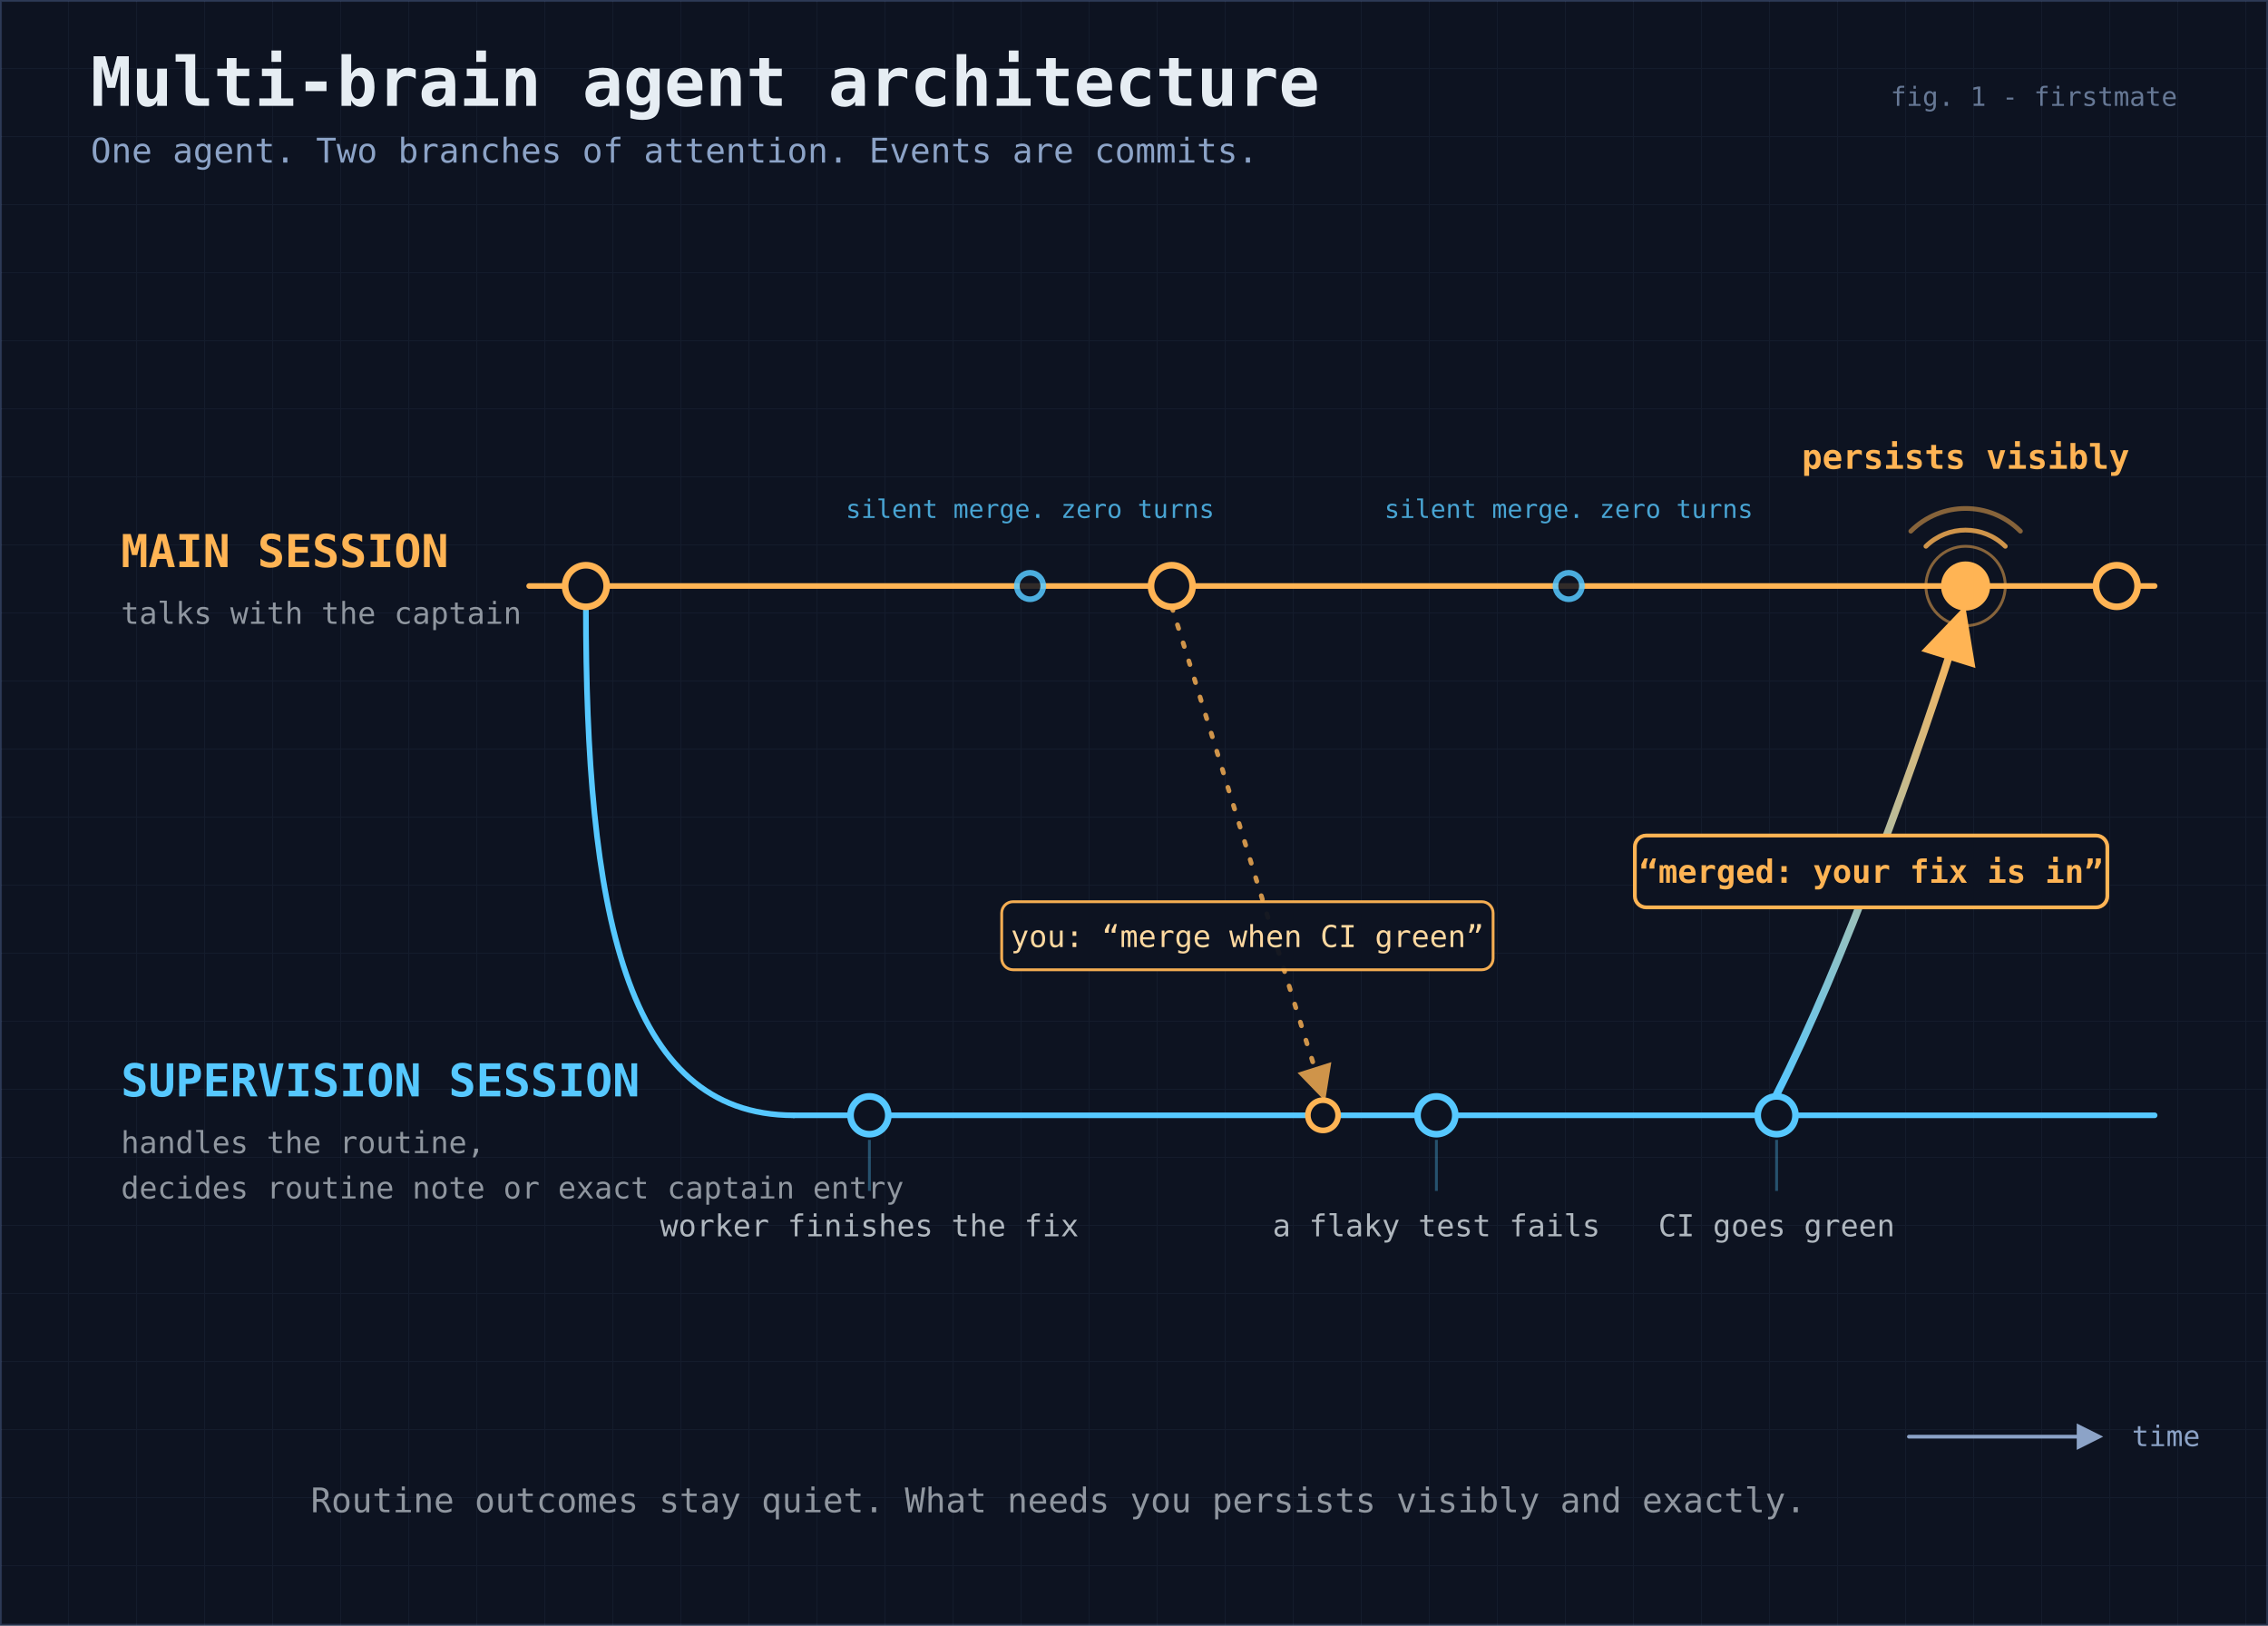
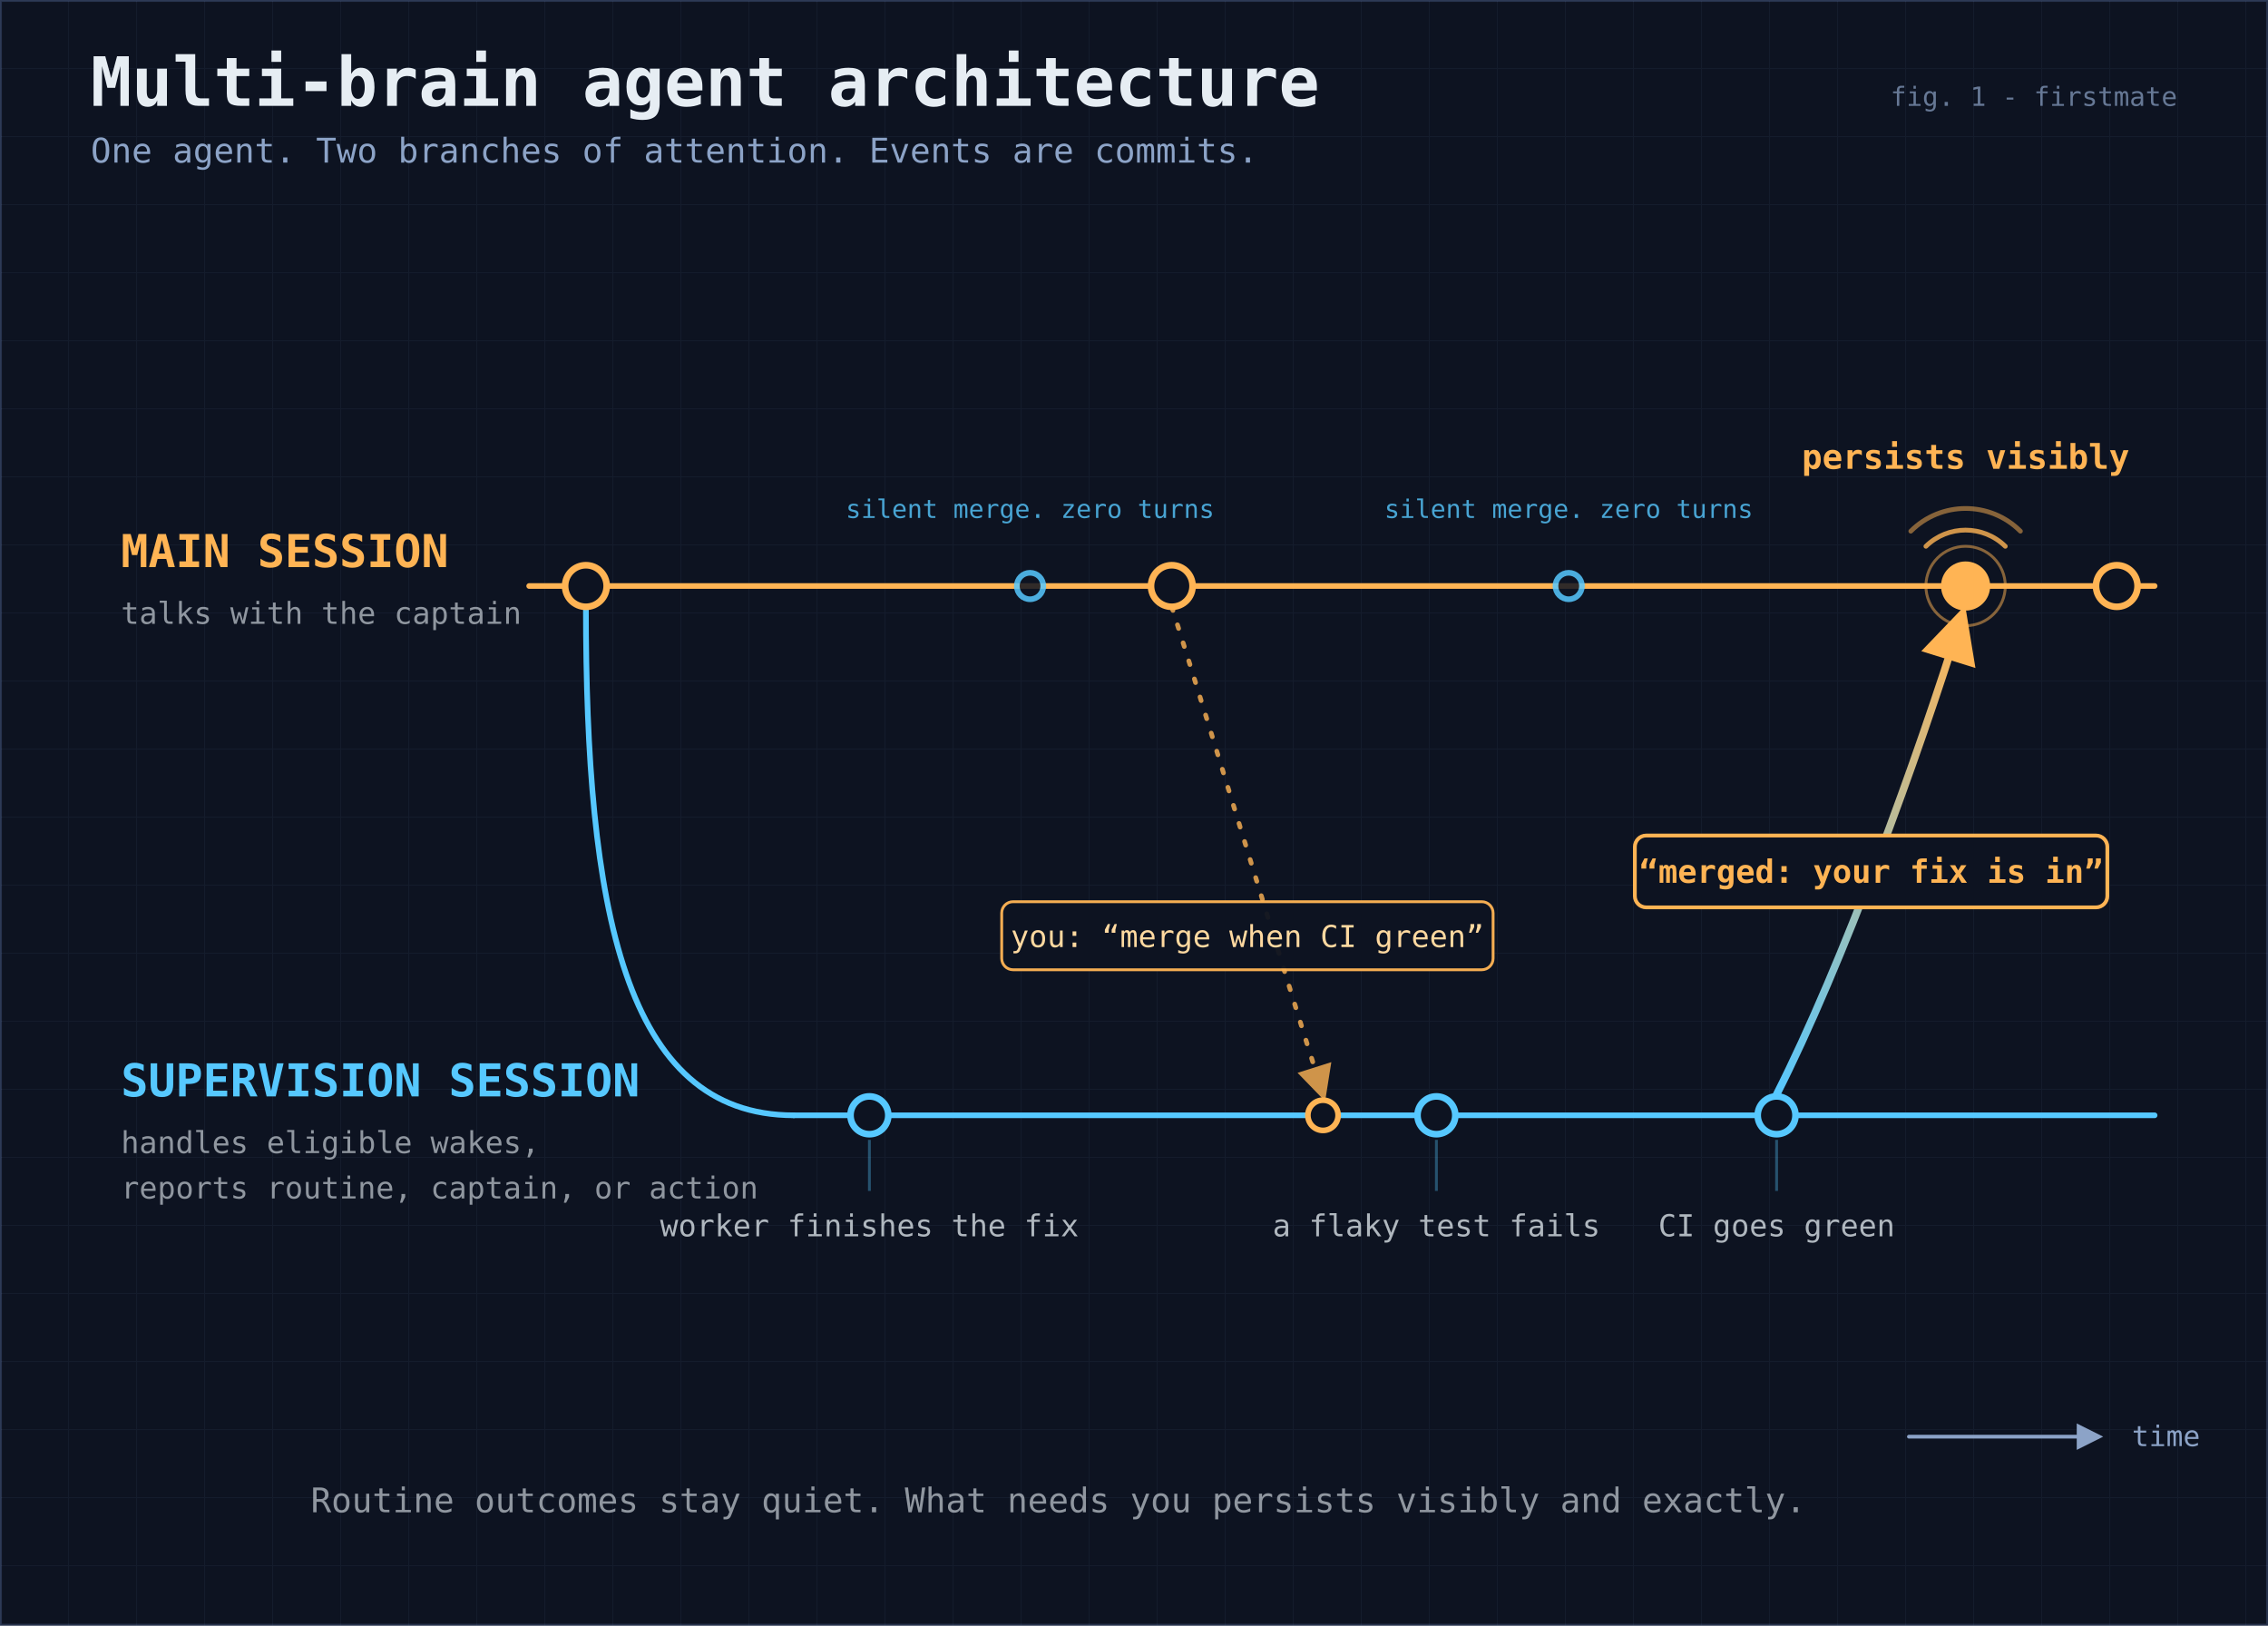
<svg xmlns="http://www.w3.org/2000/svg" viewBox="0 0 1200 860" width="1200" height="860" role="img" aria-labelledby="poster-title poster-desc">
  <defs>
    <pattern id="poster-grid" width="36" height="36" patternUnits="userSpaceOnUse">
      <path d="M 36 0 L 0 0 0 36" fill="none" stroke="#8CAAE6" stroke-opacity="0.06" stroke-width="1" />
    </pattern>
  </defs>
  <rect width="1200" height="860" fill="#0D1321" />
  <rect width="1200" height="860" fill="url(#poster-grid)" />
  <rect x="0.5" y="0.5" width="1199" height="859" fill="none" stroke="#94B4FF" stroke-opacity="0.20" stroke-width="1" />
  <g font-family="ui-monospace, SFMono-Regular, Menlo, Consolas, monospace">
    <text x="48" y="56" fill="#E6EDF3" font-size="36" font-weight="700">Multi-brain agent architecture</text>
    <text x="48" y="86" fill="#8CA3C7" font-size="18">One agent. Two branches of attention. Events are commits.</text>
    <text x="1152" y="56" text-anchor="end" fill="#8CA3C7" fill-opacity="0.7" font-size="14">fig. 1 - firstmate</text>
  </g>
  <g transform="translate(0 100)" font-family="ui-monospace, SFMono-Regular, Menlo, Consolas, monospace">
    <defs>
      <marker id="ah-cyan" viewBox="0 0 10 10" refX="8" refY="5" markerWidth="7.5" markerHeight="7.5" orient="auto-start-reverse">
        <path d="M 0 0 L 10 5 L 0 10 z" fill="#56C8FF" />
      </marker>
      <marker id="ah-amber" viewBox="0 0 10 10" refX="8" refY="5" markerWidth="7.5" markerHeight="7.5" orient="auto-start-reverse">
        <path d="M 0 0 L 10 5 L 0 10 z" fill="#FFB454" />
      </marker>
      <marker id="ah-time" viewBox="0 0 10 10" refX="8" refY="5" markerWidth="7" markerHeight="7" orient="auto-start-reverse">
        <path d="M 0 0 L 10 5 L 0 10 z" fill="#8CA3C7" />
      </marker>
      <linearGradient id="merge-up" x1="0" y1="1" x2="1" y2="0">
        <stop offset="0" stop-color="#56C8FF" />
        <stop offset="1" stop-color="#FFB454" />
      </linearGradient>
    </defs>
    <line x1="280" y1="210" x2="1140" y2="210" stroke="#FFB454" stroke-width="3" stroke-linecap="round" />
    <path d="M 310 221 C 310 380, 330 490, 420 490" fill="none" stroke="#56C8FF" stroke-width="3" stroke-linecap="round" />
    <line x1="420" y1="490" x2="1140" y2="490" stroke="#56C8FF" stroke-width="3" stroke-linecap="round" />
    <text x="64" y="200" fill="#FFB454" font-size="24" font-weight="700">MAIN SESSION</text>
    <text x="64" y="230" fill="#E6EDF3" opacity="0.6" font-size="16">talks with the captain</text>
    <text x="64" y="480" fill="#56C8FF" font-size="24" font-weight="700">SUPERVISION SESSION</text>
-     <text x="64" y="510" fill="#E6EDF3" opacity="0.6" font-size="16">handles the routine,</text>
-     <text x="64" y="534" fill="#E6EDF3" opacity="0.6" font-size="16">decides routine note or exact captain entry</text>
+     <text x="64" y="510" fill="#E6EDF3" opacity="0.6" font-size="16">handles eligible wakes,</text>
+     <text x="64" y="534" fill="#E6EDF3" opacity="0.6" font-size="16">reports routine, captain, or action</text>
    <path id="arc-cherry" d="M 620 221 C 645 300, 675 400, 700 479" fill="none" stroke="#FFB454" stroke-width="2.5" stroke-dasharray="2 8" stroke-linecap="round" opacity="0.8" marker-end="url(#ah-amber)" />
    <path id="arc-wake" d="M 940 479 C 975 410, 1015 300, 1038 226" fill="none" stroke="url(#merge-up)" stroke-width="4" stroke-linecap="round" marker-end="url(#ah-amber)" />
    <g id="chip-cherry">
      <rect x="530" y="377" width="260" height="36" rx="6" fill="#0D1321" stroke="#FFB454" stroke-width="1.5" opacity="0.95" />
      <text x="660" y="401" text-anchor="middle" fill="#FFD9A0" font-size="16">you: “merge when CI green”</text>
    </g>
    <g id="chip-wake">
      <rect x="865" y="342" width="250" height="38" rx="6" fill="#0D1321" stroke="#FFB454" stroke-width="2" />
      <text x="990" y="367" text-anchor="middle" fill="#FFB454" font-size="17" font-weight="600">“merged: your fix is in”</text>
    </g>
    <g id="main-commits">
      <circle cx="310" cy="210" r="11" fill="#0D1321" stroke="#FFB454" stroke-width="3.5" />
      <circle cx="620" cy="210" r="11" fill="#0D1321" stroke="#FFB454" stroke-width="3.5" />
      <circle cx="1120" cy="210" r="11" fill="#0D1321" stroke="#FFB454" stroke-width="3.5" />
    </g>
    <g id="silent-landings">
      <circle cx="545" cy="210" r="7" fill="#0D1321" stroke="#56C8FF" stroke-width="3" opacity="0.85" />
      <circle cx="830" cy="210" r="7" fill="#0D1321" stroke="#56C8FF" stroke-width="3" opacity="0.85" />
    </g>
    <text x="545" y="174" text-anchor="middle" fill="#56C8FF" opacity="0.8" font-size="13.5">silent merge. zero turns</text>
    <text x="830" y="174" text-anchor="middle" fill="#56C8FF" opacity="0.8" font-size="13.5">silent merge. zero turns</text>
    <g id="merge-commit">
      <circle cx="1040" cy="210" r="13" fill="#FFB454" />
      <circle cx="1040" cy="210" r="21" fill="none" stroke="#FFB454" stroke-width="1.5" opacity="0.5" />
      <path d="M 1019 189 A 30 30 0 0 1 1061 189" fill="none" stroke="#FFB454" stroke-width="2.5" stroke-linecap="round" opacity="0.8" />
      <path d="M 1011 181 A 41 41 0 0 1 1069 181" fill="none" stroke="#FFB454" stroke-width="2.5" stroke-linecap="round" opacity="0.5" />
    </g>
    <text x="1040" y="148" text-anchor="middle" fill="#FFB454" font-size="18" font-weight="700">persists visibly</text>
    <g id="branch-commits">
      <circle cx="460" cy="490" r="10" fill="#0D1321" stroke="#56C8FF" stroke-width="3.5" />
      <circle cx="760" cy="490" r="10" fill="#0D1321" stroke="#56C8FF" stroke-width="3.5" />
      <circle cx="940" cy="490" r="10" fill="#0D1321" stroke="#56C8FF" stroke-width="3.5" />
    </g>
    <circle cx="700" cy="490" r="8" fill="#0D1321" stroke="#FFB454" stroke-width="3" />
    <line x1="460" y1="503" x2="460" y2="530" stroke="#56C8FF" stroke-width="1.5" opacity="0.35" />
    <text x="460" y="554" text-anchor="middle" fill="#E6EDF3" opacity="0.75" font-size="16">worker finishes the fix</text>
    <line x1="760" y1="503" x2="760" y2="530" stroke="#56C8FF" stroke-width="1.5" opacity="0.35" />
    <text x="760" y="554" text-anchor="middle" fill="#E6EDF3" opacity="0.75" font-size="16">a flaky test fails</text>
    <line x1="940" y1="503" x2="940" y2="530" stroke="#56C8FF" stroke-width="1.5" opacity="0.35" />
    <text x="940" y="554" text-anchor="middle" fill="#E6EDF3" opacity="0.75" font-size="16">CI goes green</text>
    <line x1="1010" y1="660" x2="1110" y2="660" stroke="#8CA3C7" stroke-width="2" stroke-linecap="round" marker-end="url(#ah-time)" />
    <text x="1128" y="665" fill="#8CA3C7" font-size="15">time</text>
    <text x="560" y="700" text-anchor="middle" fill="#E6EDF3" opacity="0.6" font-size="18">Routine outcomes stay quiet. What needs you persists visibly and exactly.</text>
  </g>
</svg>
